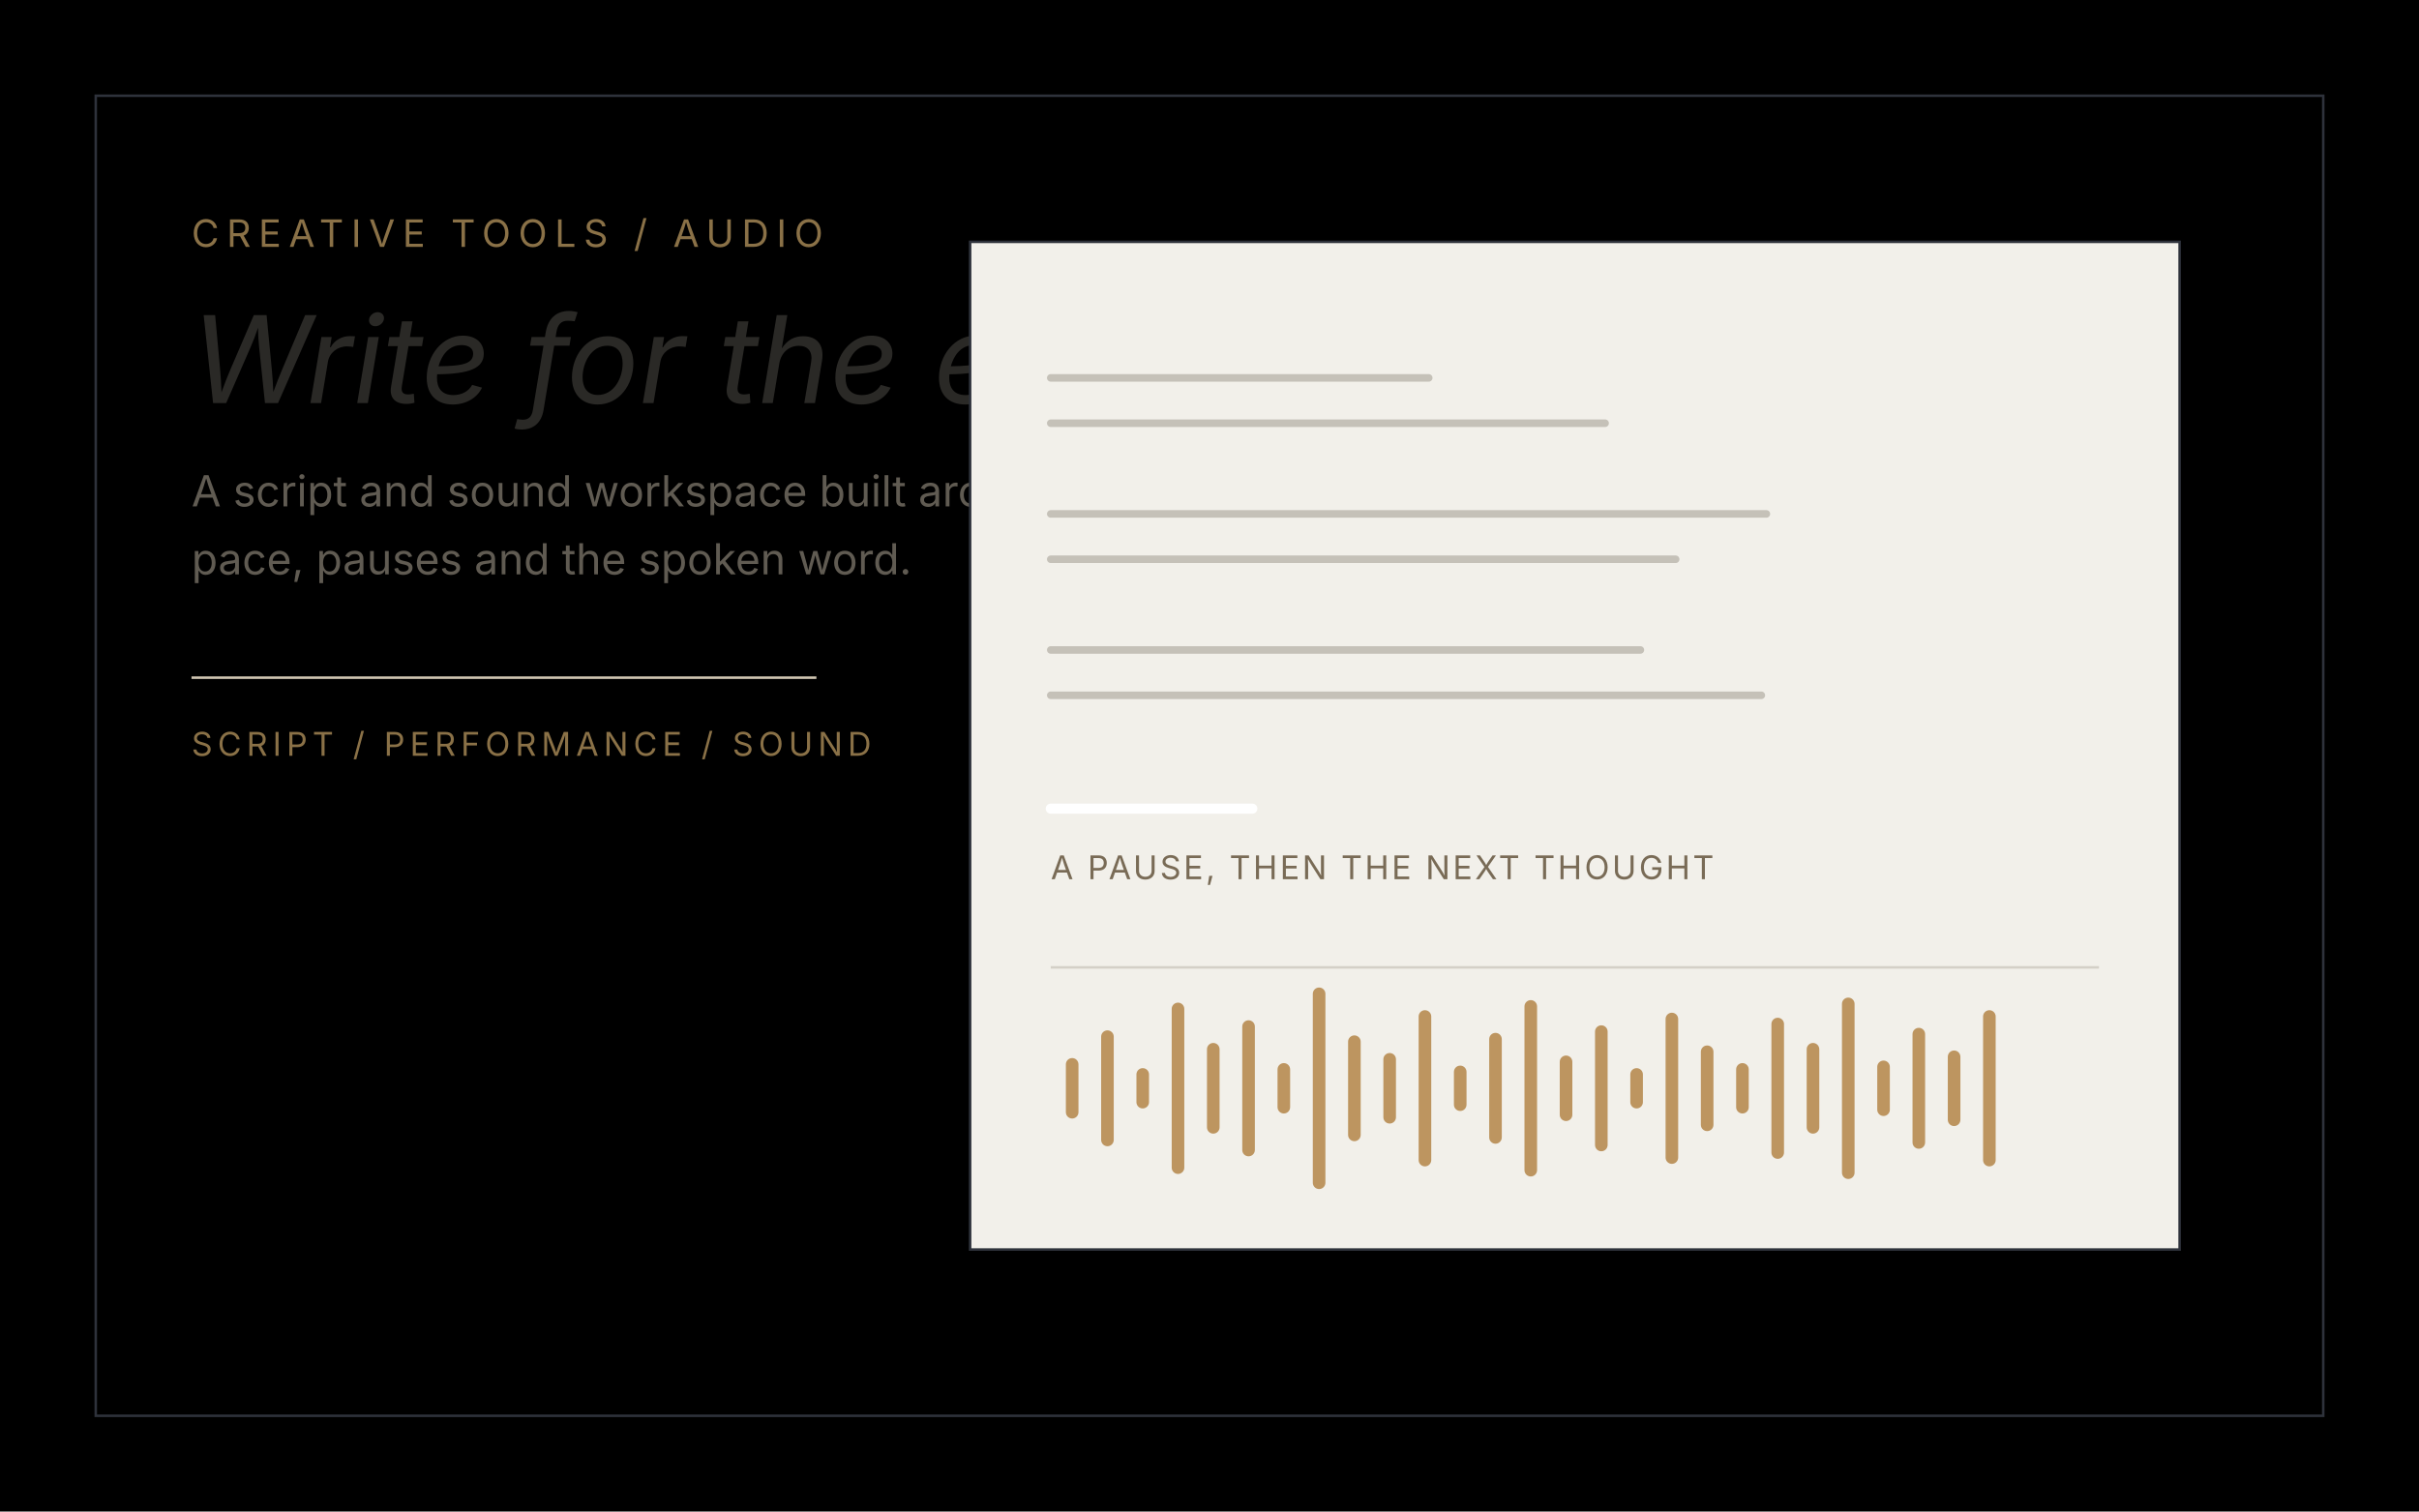
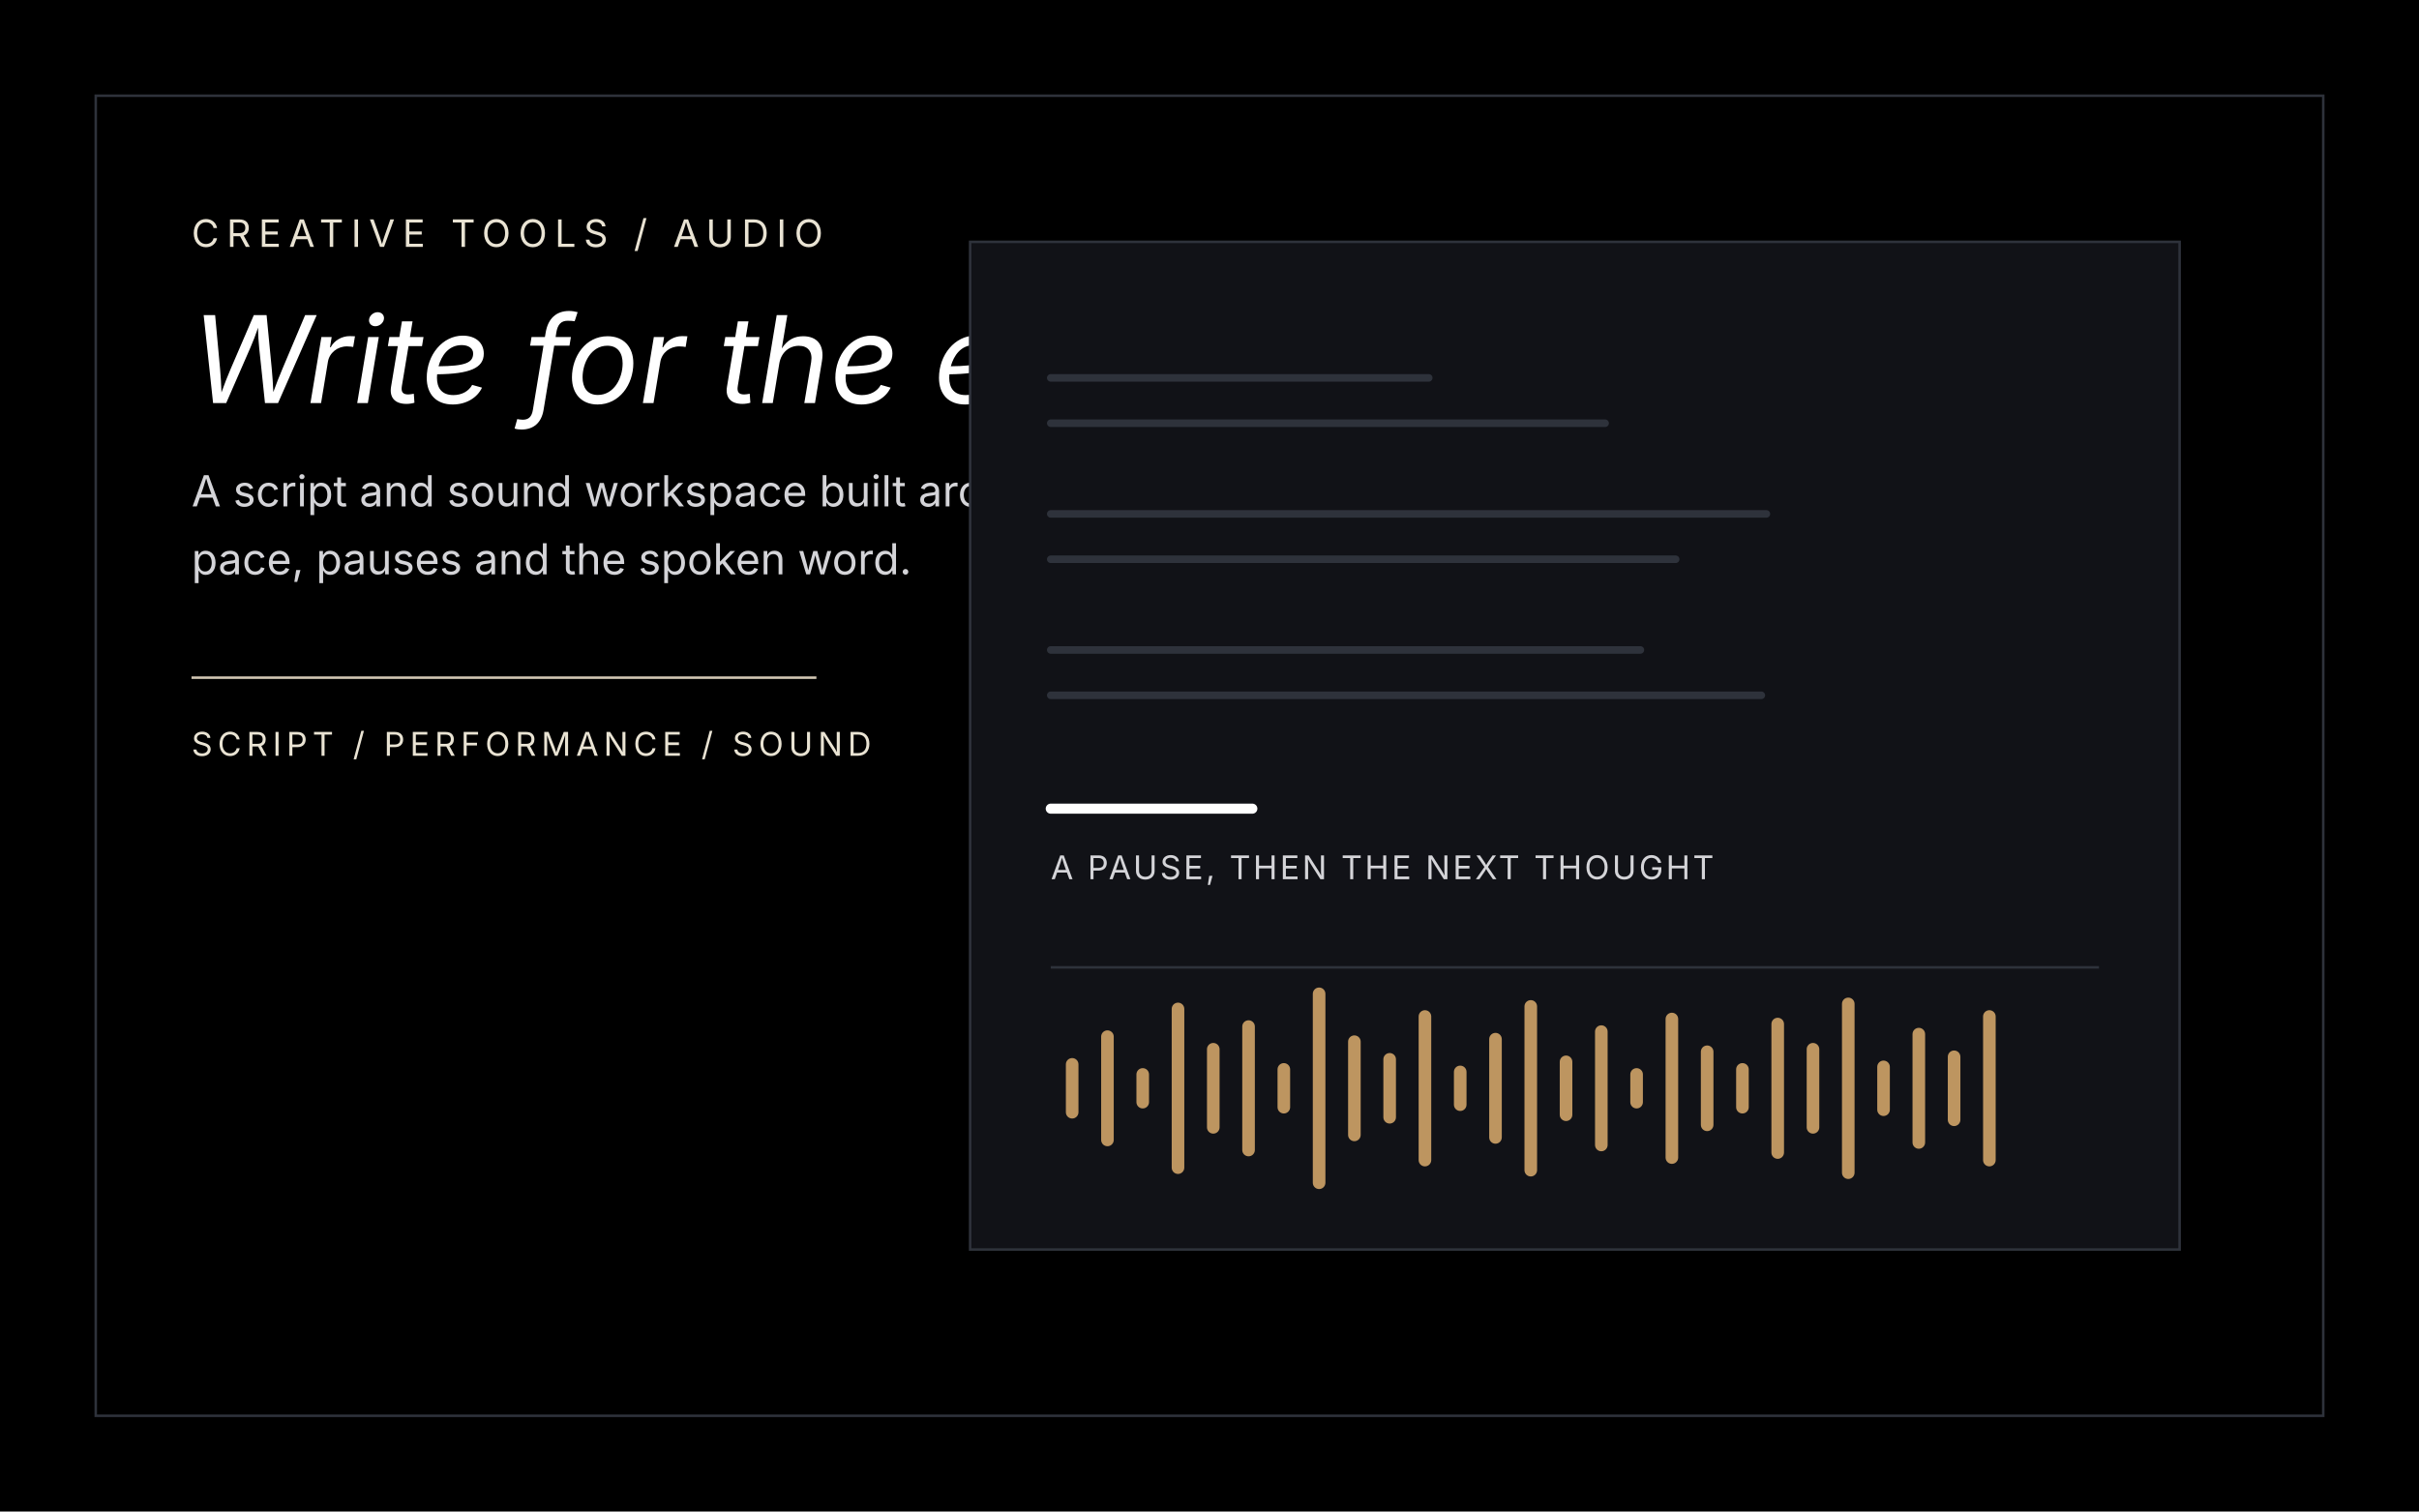
<svg xmlns="http://www.w3.org/2000/svg" viewBox="0 0 960 600" role="img">
  <defs>
    <style>
      text {
        font-family: 'Archivo', 'Inter', -apple-system, sans-serif;
      }
      .telemetry {
        font-family: 'IBM Plex Mono', ui-monospace, monospace !important;
      }
      .serif-accent {
        font-family: 'Instrument Serif', Georgia, serif !important;
        font-style: italic;
      }
    </style>
  </defs>
  <rect width="960" height="600" fill="#000000" />
  <path d="M38 38h884v524H38z" fill="none" stroke="#2e323b" />
-   <text x="76" y="98" fill="#8a7147" font-family="'IBM Plex Mono', ui-monospace, monospace" font-size="15" letter-spacing="3">CREATIVE TOOLS / AUDIO</text>
-   <text x="76" y="160" fill="#2a2926" font-family="'Instrument Serif', Georgia, serif" font-style="italic" font-size="48">Write for the ear.</text>
-   <text x="76" y="201" fill="#605b52" font-family="'Inter', -apple-system, sans-serif" font-size="17">A script and sound workspace built around</text>
-   <text x="76" y="228" fill="#605b52" font-family="'Inter', -apple-system, sans-serif" font-size="17">pace, pauses and the spoken word.</text>
+   <text x="76" y="98" fill="#E9E3D3" font-family="'IBM Plex Mono', ui-monospace, monospace" font-size="15" letter-spacing="3">CREATIVE TOOLS / AUDIO</text>
+   <text x="76" y="160" fill="#ffffff" font-family="'Instrument Serif', Georgia, serif" font-style="italic" font-size="48">Write for the ear.</text>
+   <text x="76" y="201" fill="#d4d4d8" font-family="'Inter', -apple-system, sans-serif" font-size="17">A script and sound workspace built around</text>
+   <text x="76" y="228" fill="#d4d4d8" font-family="'Inter', -apple-system, sans-serif" font-size="17">pace, pauses and the spoken word.</text>
  <path d="M76 269h248" stroke="#d2c7b4" />
-   <text x="76" y="300" fill="#8a7147" font-family="'IBM Plex Mono', ui-monospace, monospace" font-size="13" letter-spacing="2">SCRIPT / PERFORMANCE / SOUND</text>
+   <text x="76" y="300" fill="#E9E3D3" font-family="'IBM Plex Mono', ui-monospace, monospace" font-size="13" letter-spacing="2">SCRIPT / PERFORMANCE / SOUND</text>
  <g transform="translate(385 96)">
-     <path d="M0 0h480v400H0z" fill="#f2f0ea" stroke="#2e323b" />
-     <path d="M32 54h150M32 72h220M32 108h284M32 126h248M32 162h234M32 180h282" stroke="#c5c1b8" stroke-width="3" stroke-linecap="round" />
+     <path d="M0 0h480v400H0z" fill="#111217" stroke="#2e323b" />
+     <path d="M32 54h150M32 72h220M32 108h284M32 126h248M32 162h234M32 180h282" stroke="#2e323b" stroke-width="3" stroke-linecap="round" />
    <path d="M32 225h80" stroke="#ffffff" stroke-width="4" stroke-linecap="round" />
-     <text x="32" y="253" fill="#796b56" font-family="'IBM Plex Mono', ui-monospace, monospace" font-size="13" letter-spacing="1">A PAUSE, THEN THE NEXT THOUGHT</text>
-     <path d="M32 288h416" stroke="#d4d0c7" />
+     <text x="32" y="253" fill="#d4d4d8" font-family="'IBM Plex Mono', ui-monospace, monospace" font-size="13" letter-spacing="1">A PAUSE, THEN THE NEXT THOUGHT</text>
+     <path d="M32 288h416" stroke="#2e323b" />
    <g transform="translate(38 336)" fill="#bd9560">
      <rect x="0" y="-12" width="5" height="24" rx="2.5" />
      <rect x="14" y="-23" width="5" height="46" rx="2.5" />
      <rect x="28" y="-8" width="5" height="16" rx="2.5" />
      <rect x="42" y="-34" width="5" height="68" rx="2.5" />
      <rect x="56" y="-18" width="5" height="36" rx="2.5" />
      <rect x="70" y="-27" width="5" height="54" rx="2.5" />
      <rect x="84" y="-10" width="5" height="20" rx="2.5" />
      <rect x="98" y="-40" width="5" height="80" rx="2.5" />
      <rect x="112" y="-21" width="5" height="42" rx="2.5" />
      <rect x="126" y="-14" width="5" height="28" rx="2.5" />
      <rect x="140" y="-31" width="5" height="62" rx="2.5" />
      <rect x="154" y="-9" width="5" height="18" rx="2.5" />
      <rect x="168" y="-22" width="5" height="44" rx="2.5" />
      <rect x="182" y="-35" width="5" height="70" rx="2.5" />
      <rect x="196" y="-13" width="5" height="26" rx="2.5" />
      <rect x="210" y="-25" width="5" height="50" rx="2.5" />
      <rect x="224" y="-8" width="5" height="16" rx="2.5" />
      <rect x="238" y="-30" width="5" height="60" rx="2.5" />
      <rect x="252" y="-17" width="5" height="34" rx="2.5" />
      <rect x="266" y="-10" width="5" height="20" rx="2.5" />
      <rect x="280" y="-28" width="5" height="56" rx="2.5" />
      <rect x="294" y="-18" width="5" height="36" rx="2.5" />
      <rect x="308" y="-36" width="5" height="72" rx="2.5" />
      <rect x="322" y="-11" width="5" height="22" rx="2.5" />
      <rect x="336" y="-24" width="5" height="48" rx="2.5" />
      <rect x="350" y="-15" width="5" height="30" rx="2.5" />
      <rect x="364" y="-31" width="5" height="62" rx="2.5" />
    </g>
  </g>
</svg>
